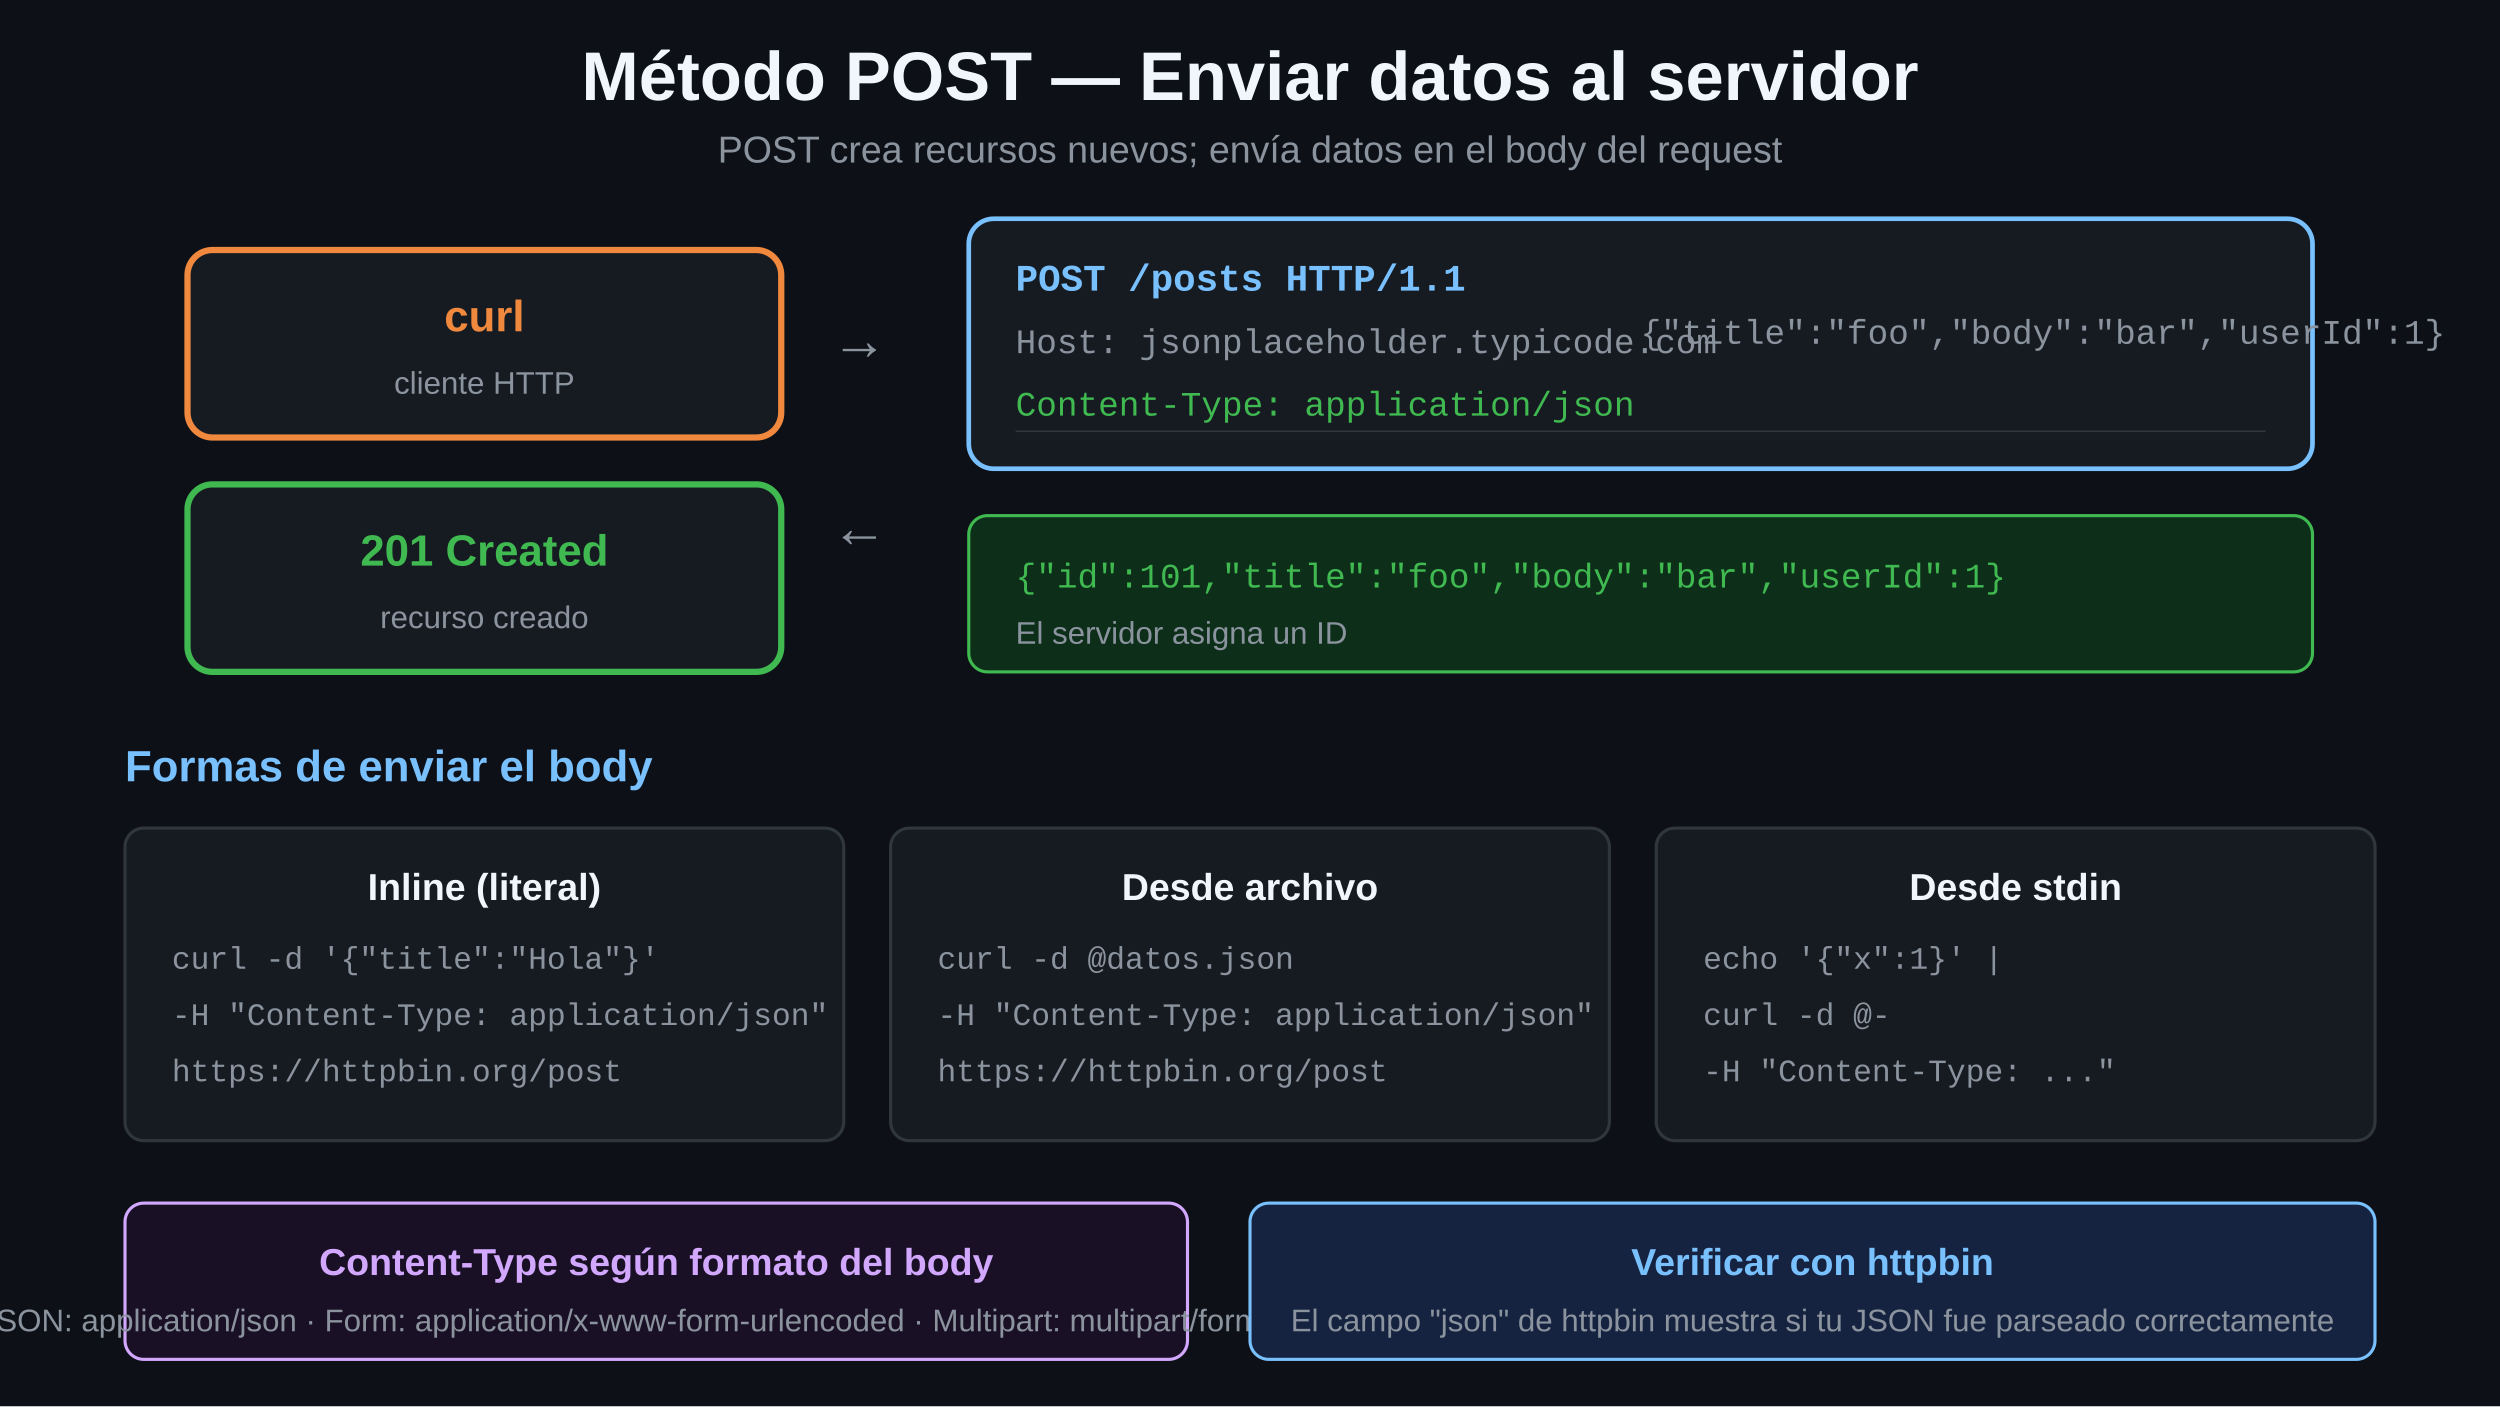
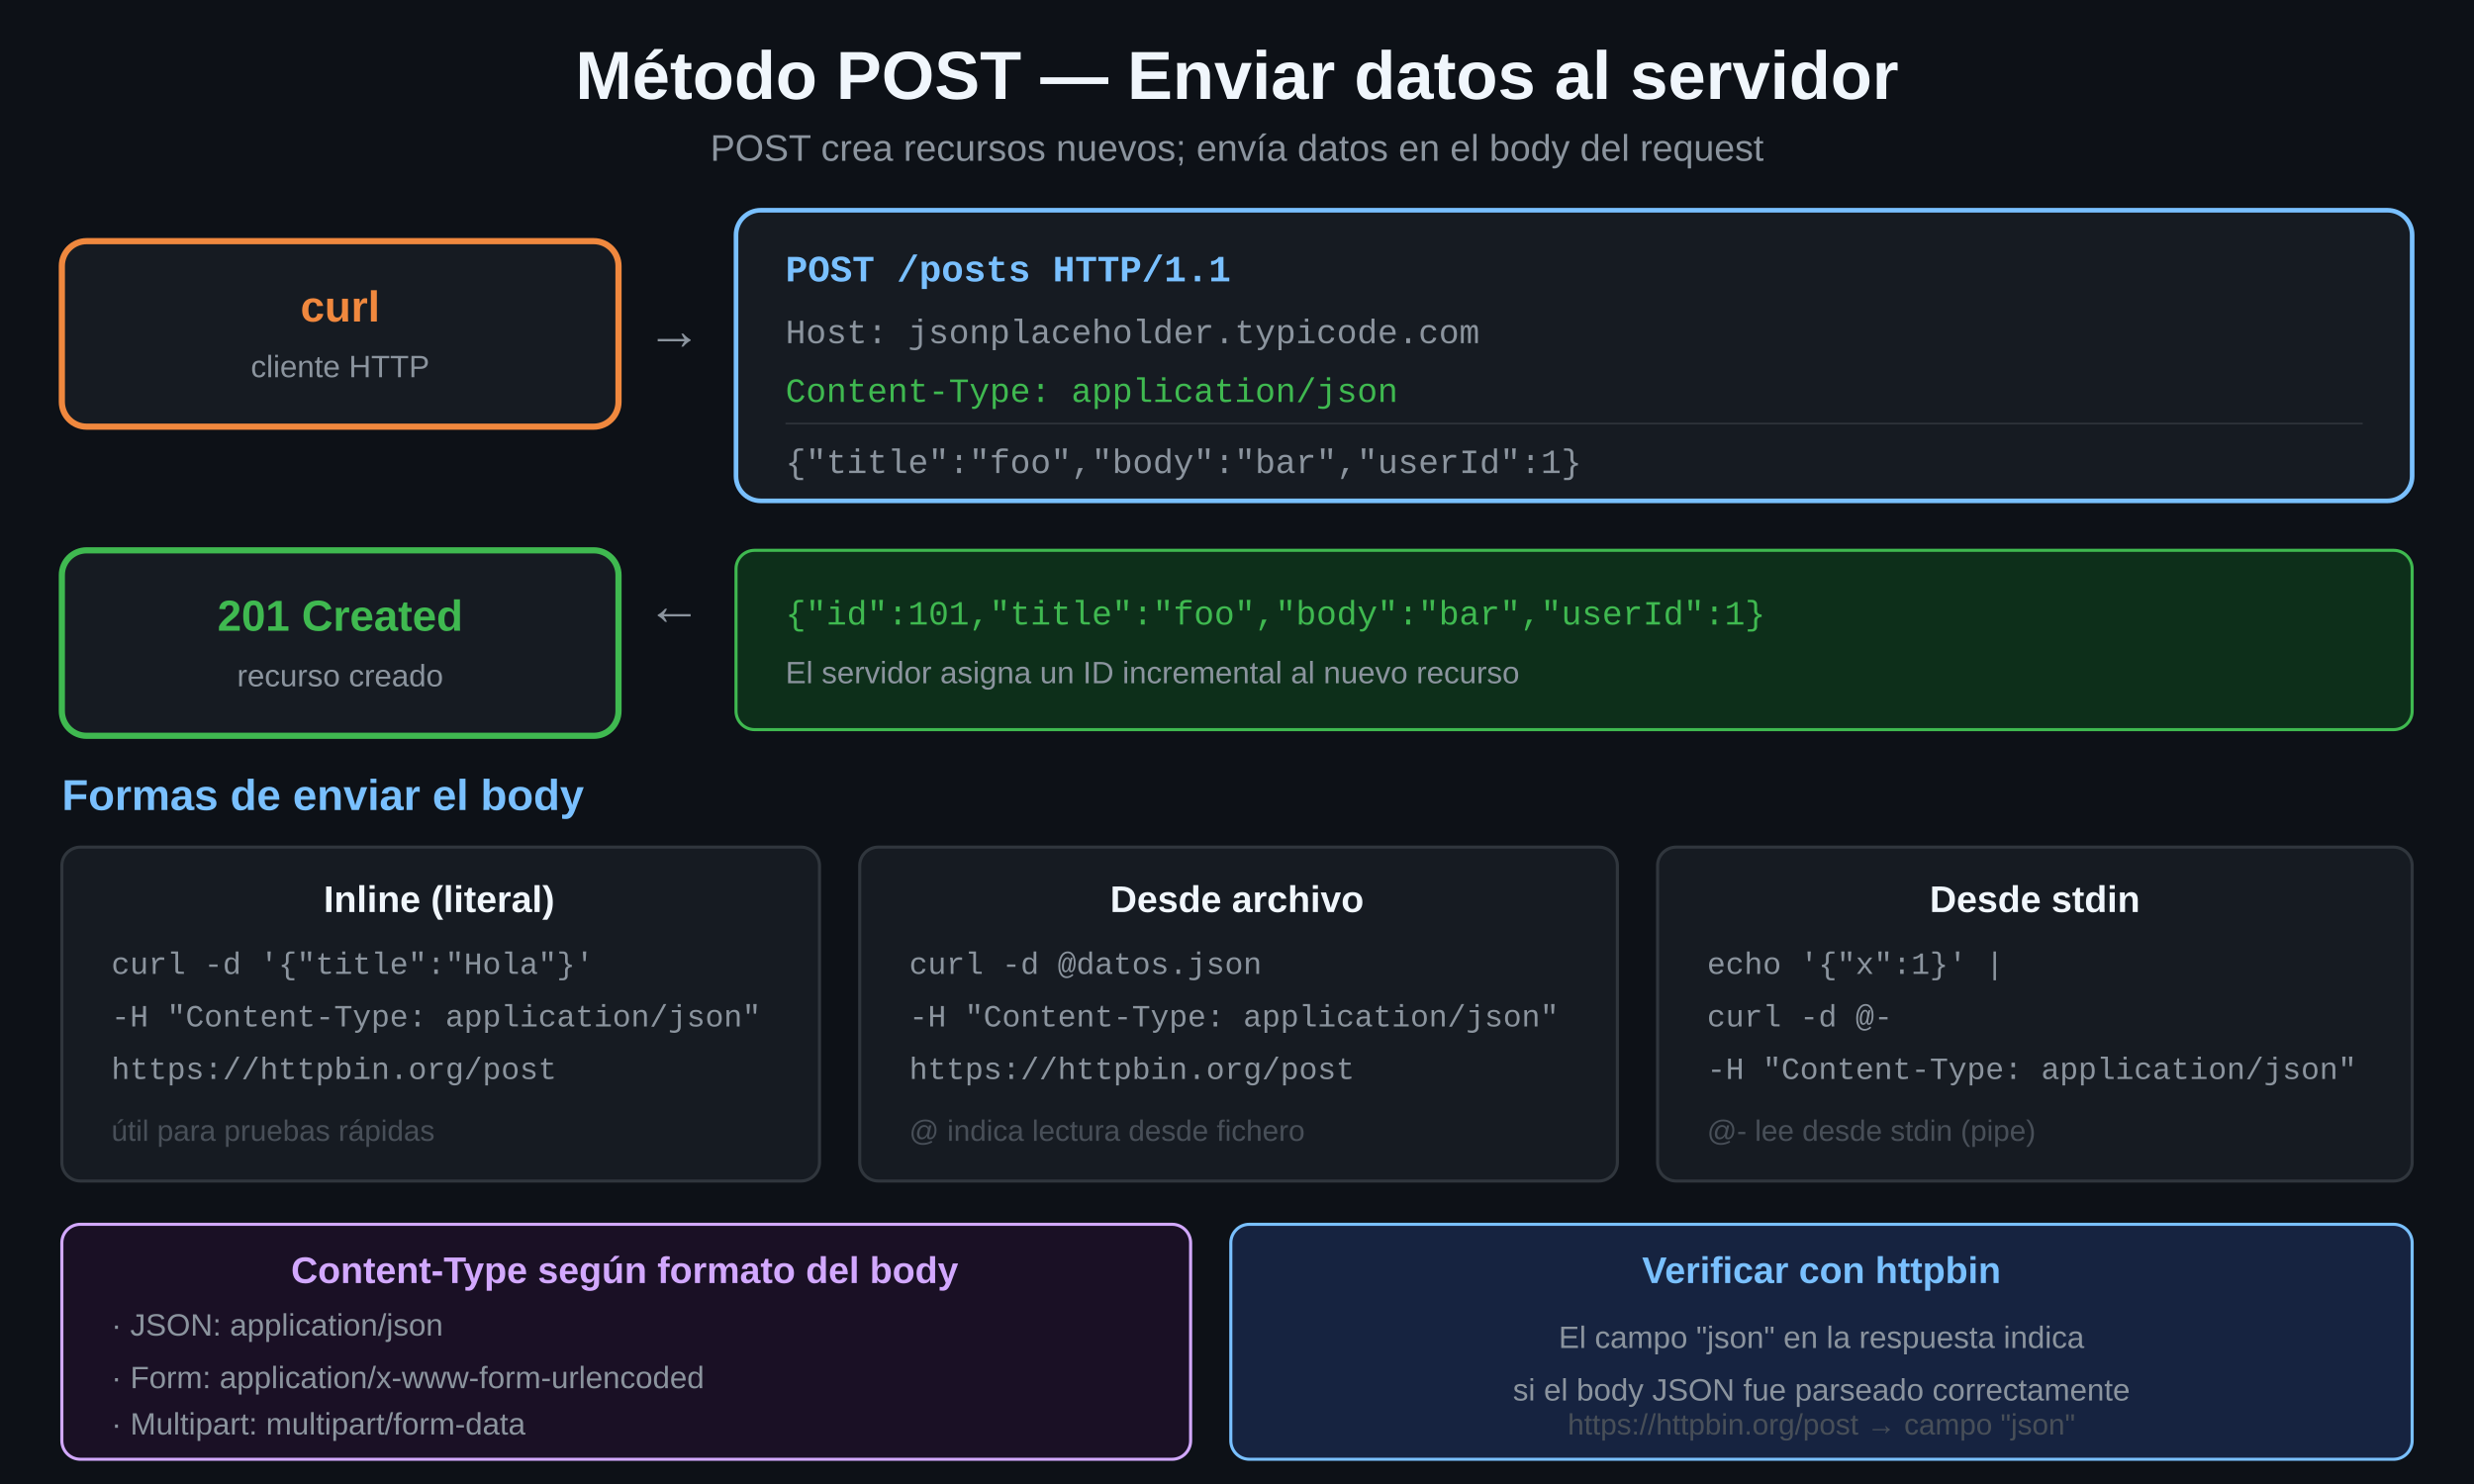
- <svg xmlns="http://www.w3.org/2000/svg" viewBox="0 0 800 450" font-family="Arial, Helvetica, sans-serif">
-   <rect width="800" height="450" fill="#0d1117" />
+ <svg xmlns="http://www.w3.org/2000/svg" viewBox="0 0 800 480" font-family="Arial, Helvetica, sans-serif">
+   <rect width="800" height="480" fill="#0d1117" />
  <text x="400" y="32" text-anchor="middle" fill="#f0f6fc" font-size="22" font-weight="bold">Método POST — Enviar datos al servidor</text>
  <text x="400" y="52" text-anchor="middle" fill="#8b949e" font-size="12">POST crea recursos nuevos; envía datos en el body del request</text>
-   <rect x="60" y="80" width="190" height="60" rx="8" fill="#161b22" stroke="#f0883e" stroke-width="2" />
-   <text x="155" y="106" text-anchor="middle" fill="#f0883e" font-size="14" font-weight="bold">curl</text>
-   <text x="155" y="126" text-anchor="middle" fill="#8b949e" font-size="10">cliente HTTP</text>
-   <text x="275" y="115" text-anchor="middle" fill="#8b949e" font-size="18">→</text>
-   <rect x="310" y="70" width="430" height="80" rx="8" fill="#161b22" stroke="#79c0ff" stroke-width="1.5" />
-   <text x="325" y="93" fill="#79c0ff" font-family="'Courier New', monospace" font-size="12" font-weight="bold">POST /posts HTTP/1.1</text>
-   <text x="325" y="113" fill="#8b949e" font-family="'Courier New', monospace" font-size="11">Host: jsonplaceholder.typicode.com</text>
-   <text x="325" y="133" fill="#3fb950" font-family="'Courier New', monospace" font-size="11">Content-Type: application/json</text>
-   <line x1="325" y1="138" x2="725" y2="138" stroke="#30363d" stroke-width="0.5" />
-   <text x="525" y="110" fill="#8b949e" font-family="'Courier New', monospace" font-size="11">{"title":"foo","body":"bar","userId":1}</text>
-   <text x="275" y="175" text-anchor="middle" fill="#8b949e" font-size="18">←</text>
-   <rect x="60" y="155" width="190" height="60" rx="8" fill="#161b22" stroke="#3fb950" stroke-width="2" />
-   <text x="155" y="181" text-anchor="middle" fill="#3fb950" font-size="14" font-weight="bold">201 Created</text>
-   <text x="155" y="201" text-anchor="middle" fill="#8b949e" font-size="10">recurso creado</text>
-   <rect x="310" y="165" width="430" height="50" rx="6" fill="#0d2f1a" stroke="#3fb950" stroke-width="1" />
-   <text x="325" y="188" fill="#3fb950" font-family="'Courier New', monospace" font-size="11">{"id":101,"title":"foo","body":"bar","userId":1}</text>
-   <text x="325" y="206" fill="#8b949e" font-size="10">El servidor asigna un ID</text>
-   <text x="40" y="250" fill="#79c0ff" font-size="14" font-weight="bold">Formas de enviar el body</text>
-   <rect x="40" y="265" width="230" height="100" rx="6" fill="#161b22" stroke="#30363d" stroke-width="1" />
-   <text x="155" y="288" text-anchor="middle" fill="#f0f6fc" font-size="12" font-weight="bold">Inline (literal)</text>
-   <text x="55" y="310" fill="#8b949e" font-family="'Courier New', monospace" font-size="10">curl -d '{"title":"Hola"}'</text>
-   <text x="55" y="328" fill="#8b949e" font-family="'Courier New', monospace" font-size="10">  -H "Content-Type: application/json"</text>
-   <text x="55" y="346" fill="#8b949e" font-family="'Courier New', monospace" font-size="10">  https://httpbin.org/post</text>
-   <rect x="285" y="265" width="230" height="100" rx="6" fill="#161b22" stroke="#30363d" stroke-width="1" />
-   <text x="400" y="288" text-anchor="middle" fill="#f0f6fc" font-size="12" font-weight="bold">Desde archivo</text>
-   <text x="300" y="310" fill="#8b949e" font-family="'Courier New', monospace" font-size="10">curl -d @datos.json</text>
-   <text x="300" y="328" fill="#8b949e" font-family="'Courier New', monospace" font-size="10">  -H "Content-Type: application/json"</text>
-   <text x="300" y="346" fill="#8b949e" font-family="'Courier New', monospace" font-size="10">  https://httpbin.org/post</text>
-   <rect x="530" y="265" width="230" height="100" rx="6" fill="#161b22" stroke="#30363d" stroke-width="1" />
-   <text x="645" y="288" text-anchor="middle" fill="#f0f6fc" font-size="12" font-weight="bold">Desde stdin</text>
-   <text x="545" y="310" fill="#8b949e" font-family="'Courier New', monospace" font-size="10">echo '{"x":1}' |</text>
-   <text x="545" y="328" fill="#8b949e" font-family="'Courier New', monospace" font-size="10">  curl -d @-</text>
-   <text x="545" y="346" fill="#8b949e" font-family="'Courier New', monospace" font-size="10">  -H "Content-Type: ..."</text>
-   <rect x="40" y="385" width="340" height="50" rx="6" fill="#1a1025" stroke="#d2a8ff" stroke-width="1" />
-   <text x="210" y="408" text-anchor="middle" fill="#d2a8ff" font-size="12" font-weight="bold">Content-Type según formato del body</text>
-   <text x="210" y="426" text-anchor="middle" fill="#8b949e" font-size="10">JSON: application/json · Form: application/x-www-form-urlencoded · Multipart: multipart/form-data</text>
-   <rect x="400" y="385" width="360" height="50" rx="6" fill="#162340" stroke="#79c0ff" stroke-width="1" />
-   <text x="580" y="408" text-anchor="middle" fill="#79c0ff" font-size="12" font-weight="bold">Verificar con httpbin</text>
-   <text x="580" y="426" text-anchor="middle" fill="#8b949e" font-size="10">El campo "json" de httpbin muestra si tu JSON fue parseado correctamente</text>
+   <rect x="20" y="78" width="180" height="60" rx="8" fill="#161b22" stroke="#f0883e" stroke-width="2" />
+   <text x="110" y="104" text-anchor="middle" fill="#f0883e" font-size="14" font-weight="bold">curl</text>
+   <text x="110" y="122" text-anchor="middle" fill="#8b949e" font-size="10">cliente HTTP</text>
+   <text x="218" y="113" text-anchor="middle" fill="#8b949e" font-size="18">→</text>
+   <rect x="238" y="68" width="542" height="94" rx="8" fill="#161b22" stroke="#79c0ff" stroke-width="1.5" />
+   <text x="254" y="91" fill="#79c0ff" font-family="'Courier New', monospace" font-size="12" font-weight="bold">POST /posts HTTP/1.1</text>
+   <text x="254" y="111" fill="#8b949e" font-family="'Courier New', monospace" font-size="11">Host: jsonplaceholder.typicode.com</text>
+   <text x="254" y="130" fill="#3fb950" font-family="'Courier New', monospace" font-size="11">Content-Type: application/json</text>
+   <line x1="254" y1="137" x2="764" y2="137" stroke="#30363d" stroke-width="0.5" />
+   <text x="254" y="153" fill="#8b949e" font-family="'Courier New', monospace" font-size="11">{"title":"foo","body":"bar","userId":1}</text>
+   <text x="218" y="202" text-anchor="middle" fill="#8b949e" font-size="18">←</text>
+   <rect x="20" y="178" width="180" height="60" rx="8" fill="#161b22" stroke="#3fb950" stroke-width="2" />
+   <text x="110" y="204" text-anchor="middle" fill="#3fb950" font-size="14" font-weight="bold">201 Created</text>
+   <text x="110" y="222" text-anchor="middle" fill="#8b949e" font-size="10">recurso creado</text>
+   <rect x="238" y="178" width="542" height="58" rx="6" fill="#0d2f1a" stroke="#3fb950" stroke-width="1" />
+   <text x="254" y="202" fill="#3fb950" font-family="'Courier New', monospace" font-size="11">{"id":101,"title":"foo","body":"bar","userId":1}</text>
+   <text x="254" y="221" fill="#8b949e" font-size="10">El servidor asigna un ID incremental al nuevo recurso</text>
+   <text x="20" y="262" fill="#79c0ff" font-size="14" font-weight="bold">Formas de enviar el body</text>
+   <rect x="20" y="274" width="245" height="108" rx="6" fill="#161b22" stroke="#30363d" stroke-width="1" />
+   <text x="142" y="295" text-anchor="middle" fill="#f0f6fc" font-size="12" font-weight="bold">Inline (literal)</text>
+   <text x="36" y="315" fill="#8b949e" font-family="'Courier New', monospace" font-size="10">curl -d '{"title":"Hola"}'</text>
+   <text x="36" y="332" fill="#8b949e" font-family="'Courier New', monospace" font-size="10">-H "Content-Type: application/json"</text>
+   <text x="36" y="349" fill="#8b949e" font-family="'Courier New', monospace" font-size="10">https://httpbin.org/post</text>
+   <text x="36" y="369" fill="#484f58" font-size="9.5">útil para pruebas rápidas</text>
+   <rect x="278" y="274" width="245" height="108" rx="6" fill="#161b22" stroke="#30363d" stroke-width="1" />
+   <text x="400" y="295" text-anchor="middle" fill="#f0f6fc" font-size="12" font-weight="bold">Desde archivo</text>
+   <text x="294" y="315" fill="#8b949e" font-family="'Courier New', monospace" font-size="10">curl -d @datos.json</text>
+   <text x="294" y="332" fill="#8b949e" font-family="'Courier New', monospace" font-size="10">-H "Content-Type: application/json"</text>
+   <text x="294" y="349" fill="#8b949e" font-family="'Courier New', monospace" font-size="10">https://httpbin.org/post</text>
+   <text x="294" y="369" fill="#484f58" font-size="9.5">@ indica lectura desde fichero</text>
+   <rect x="536" y="274" width="244" height="108" rx="6" fill="#161b22" stroke="#30363d" stroke-width="1" />
+   <text x="658" y="295" text-anchor="middle" fill="#f0f6fc" font-size="12" font-weight="bold">Desde stdin</text>
+   <text x="552" y="315" fill="#8b949e" font-family="'Courier New', monospace" font-size="10">echo '{"x":1}' |</text>
+   <text x="552" y="332" fill="#8b949e" font-family="'Courier New', monospace" font-size="10">curl -d @-</text>
+   <text x="552" y="349" fill="#8b949e" font-family="'Courier New', monospace" font-size="10">-H "Content-Type: application/json"</text>
+   <text x="552" y="369" fill="#484f58" font-size="9.5">@- lee desde stdin (pipe)</text>
+   <rect x="20" y="396" width="365" height="76" rx="6" fill="#1a1025" stroke="#d2a8ff" stroke-width="1" />
+   <text x="202" y="415" text-anchor="middle" fill="#d2a8ff" font-size="12" font-weight="bold">Content-Type según formato del body</text>
+   <text x="36" y="432" fill="#8b949e" font-size="10">· JSON: application/json</text>
+   <text x="36" y="449" fill="#8b949e" font-size="10">· Form: application/x-www-form-urlencoded</text>
+   <text x="36" y="464" fill="#8b949e" font-size="10">· Multipart: multipart/form-data</text>
+   <rect x="398" y="396" width="382" height="76" rx="6" fill="#162340" stroke="#79c0ff" stroke-width="1" />
+   <text x="589" y="415" text-anchor="middle" fill="#79c0ff" font-size="12" font-weight="bold">Verificar con httpbin</text>
+   <text x="589" y="436" text-anchor="middle" fill="#8b949e" font-size="10">El campo "json" en la respuesta indica</text>
+   <text x="589" y="453" text-anchor="middle" fill="#8b949e" font-size="10">si el body JSON fue parseado correctamente</text>
+   <text x="589" y="464" text-anchor="middle" fill="#484f58" font-size="9.5">https://httpbin.org/post → campo "json"</text>
</svg>
